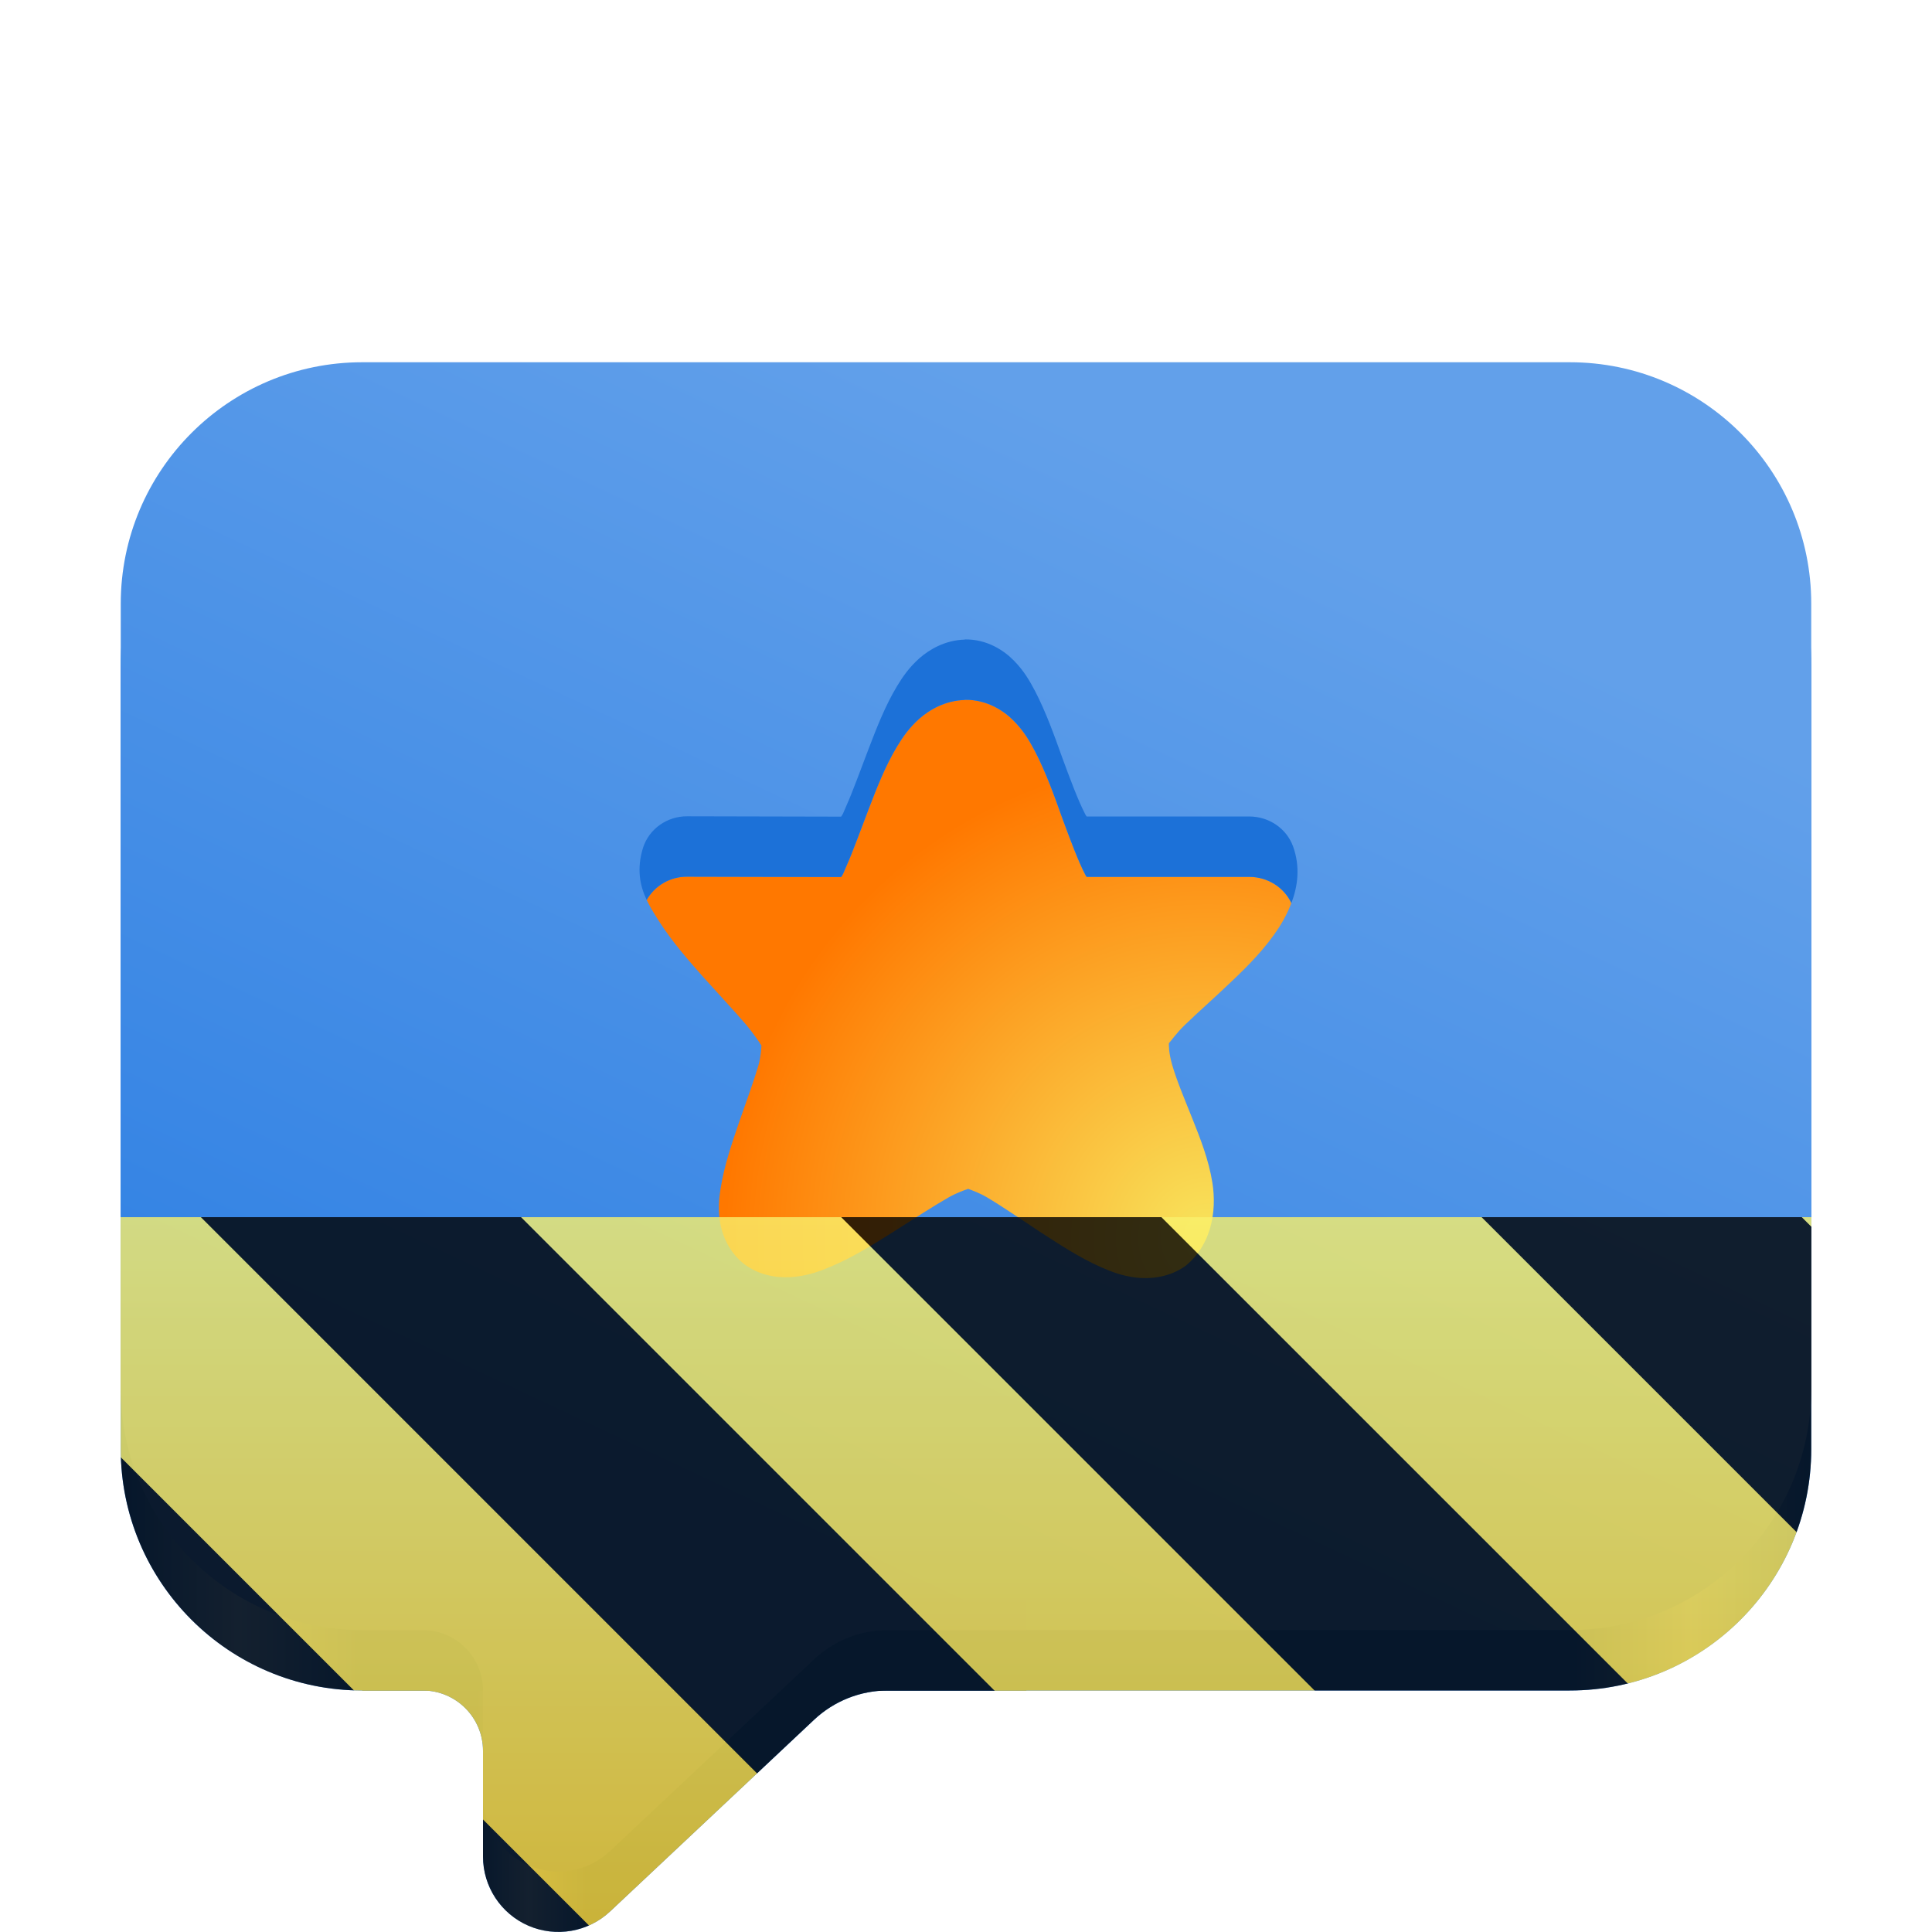
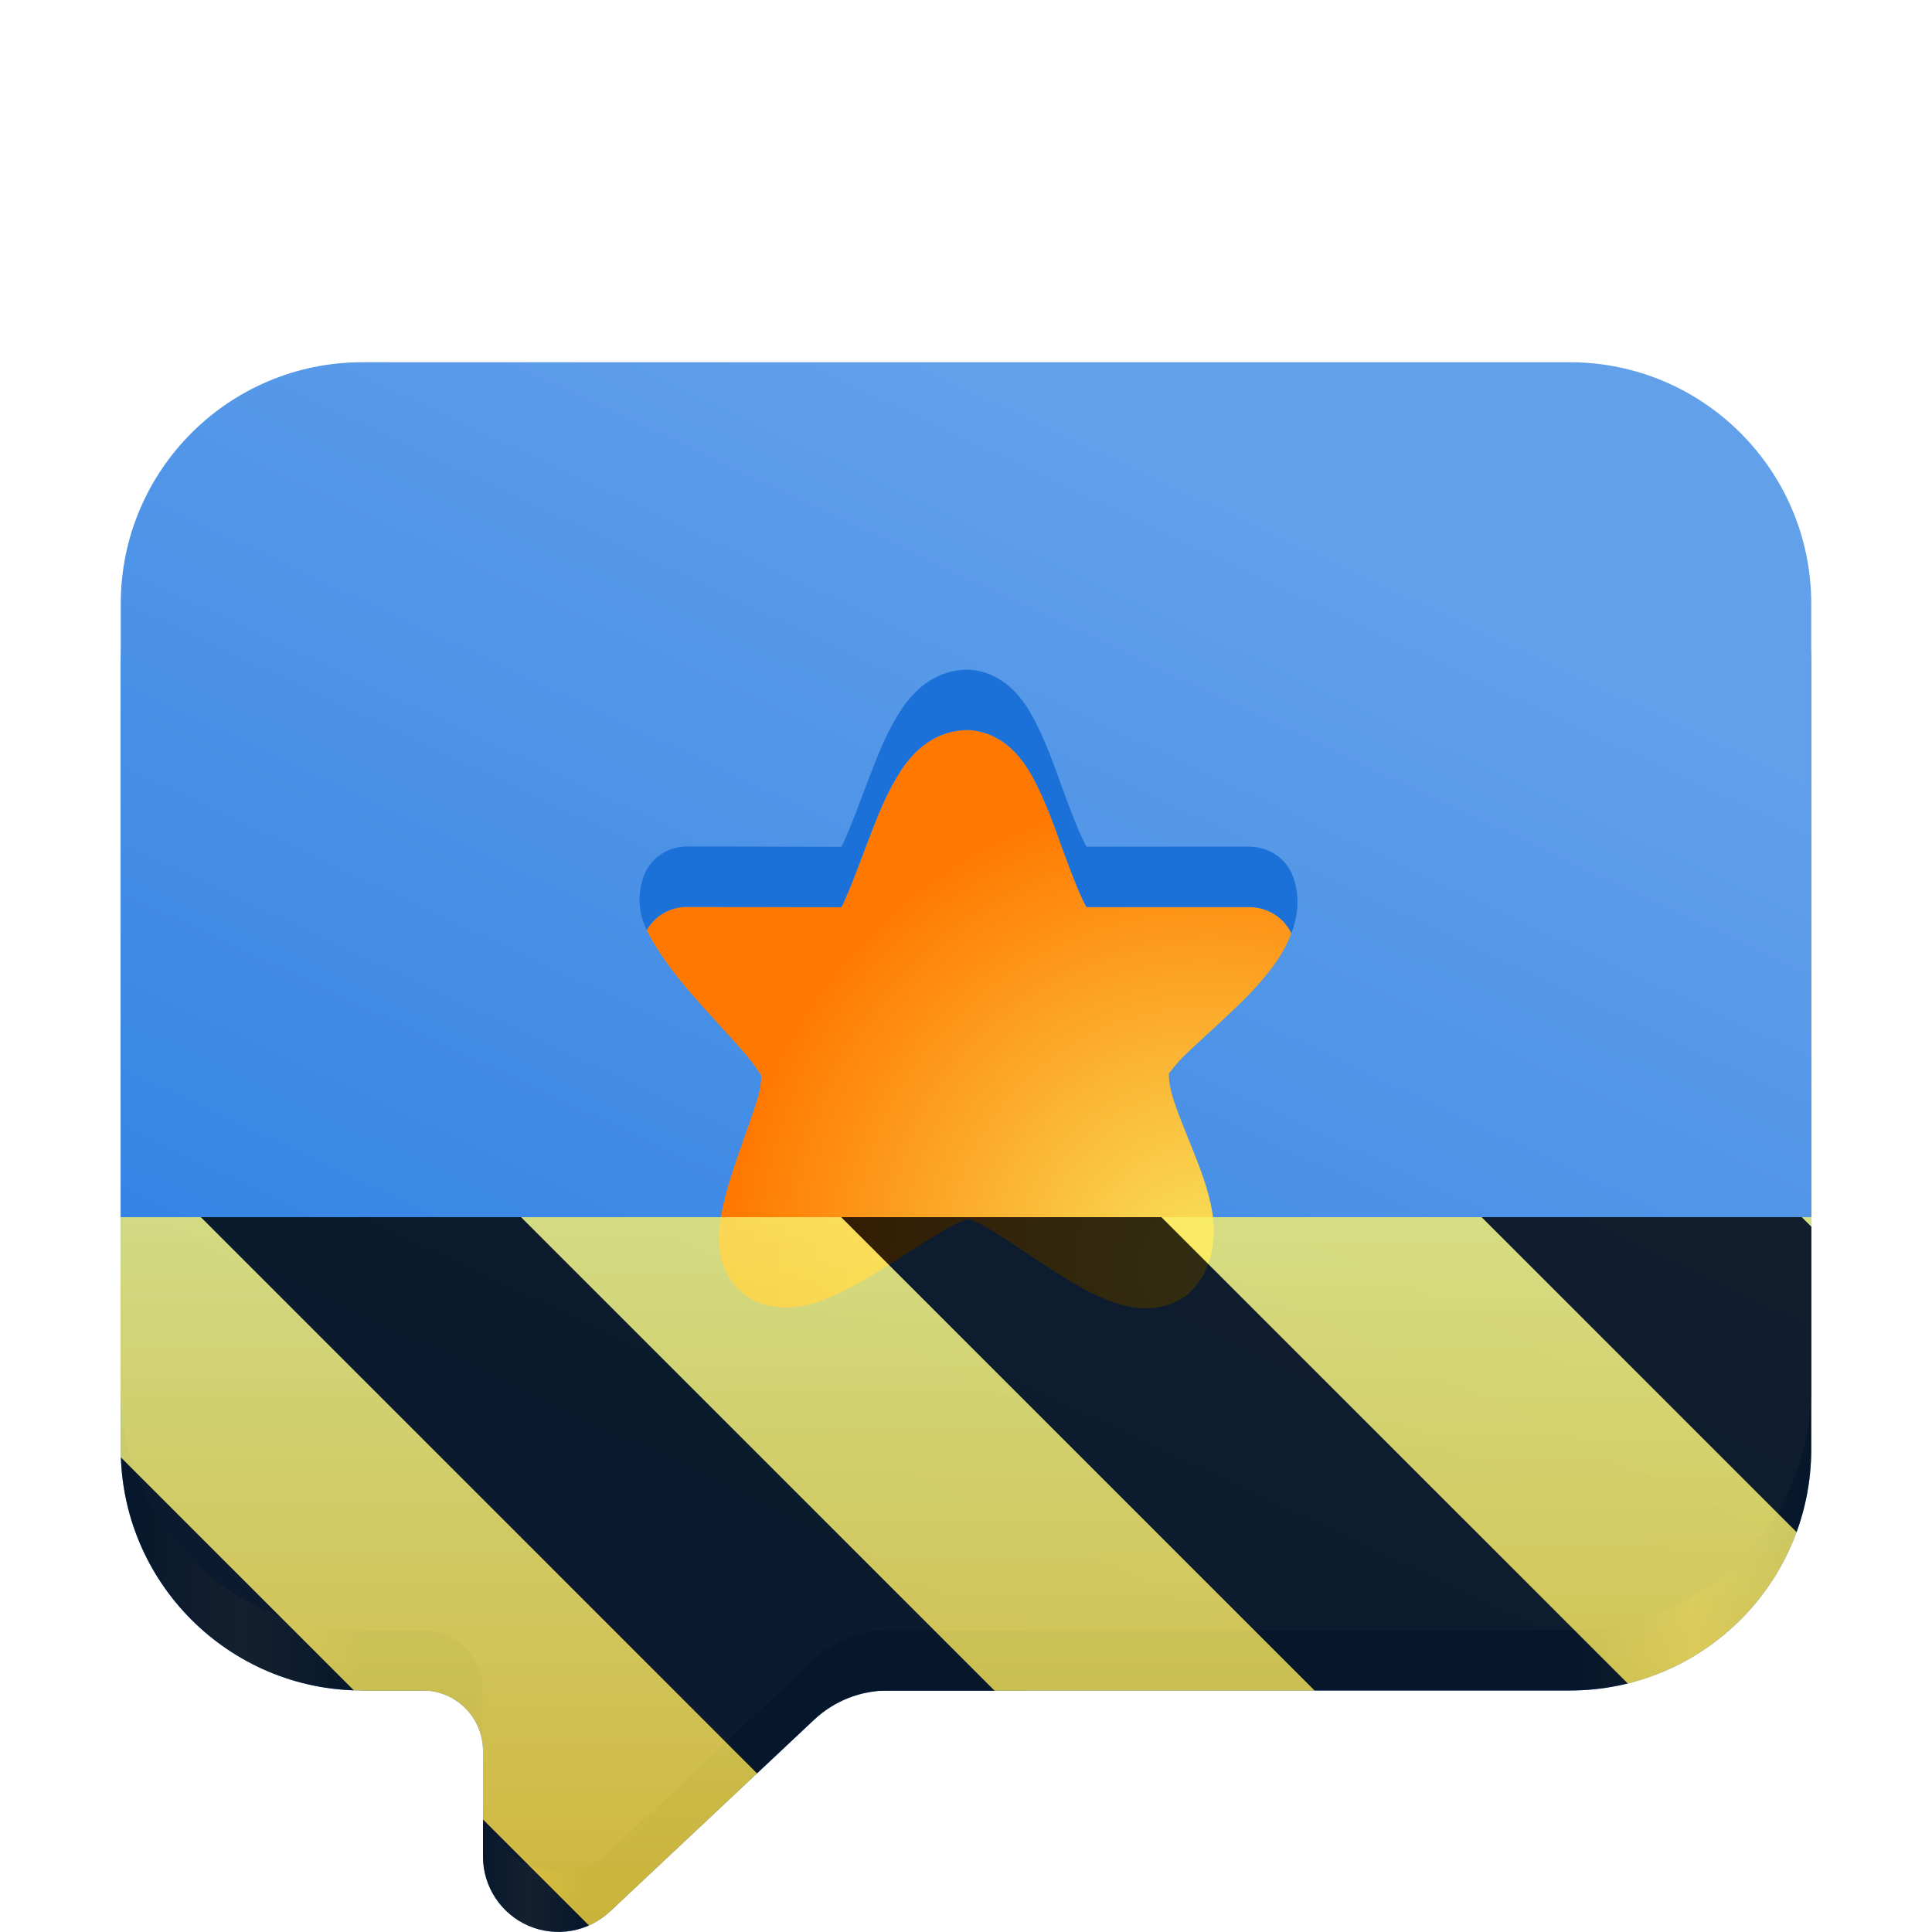
- <svg xmlns="http://www.w3.org/2000/svg" xmlns:xlink="http://www.w3.org/1999/xlink" height="128px" viewBox="0 0 128 128" width="128px">
-   <defs>
-     <linearGradient id="a" gradientUnits="userSpaceOnUse" x1="31.463" x2="39" y1="113.997" y2="113.997">
-       <stop offset="0" stop-color="#1c71d8" />
-       <stop offset="0.469" stop-color="#62a0ea" />
-       <stop offset="1" stop-color="#1c71d8" />
-     </linearGradient>
-     <linearGradient id="b" gradientUnits="userSpaceOnUse" x1="8" x2="120" y1="70" y2="70">
-       <stop offset="0" stop-color="#1c71d8" />
-       <stop offset="0.071" stop-color="#62a0ea" />
-       <stop offset="0.143" stop-color="#1c71d8" />
-       <stop offset="0.857" stop-color="#1c71d8" />
-       <stop offset="0.929" stop-color="#62a0ea" />
-       <stop offset="1" stop-color="#1c71d8" />
-     </linearGradient>
-     <linearGradient id="c" gradientUnits="userSpaceOnUse" x1="48" x2="80" y1="100" y2="32">
-       <stop offset="0" stop-color="#3584e4" />
-       <stop offset="1" stop-color="#62a0ea" />
-     </linearGradient>
-     <radialGradient id="d" cx="93.339" cy="259.469" gradientTransform="matrix(0 -1.498446 1.498444 0 -308.7996 221.8633)" gradientUnits="userSpaceOnUse" r="21.355">
-       <stop offset="0" stop-color="#f8e45c" />
-       <stop offset="1" stop-color="#ff7800" />
-     </radialGradient>
-     <filter id="e" height="100%" width="100%" x="0%" y="0%">
-       <feColorMatrix in="SourceGraphic" type="matrix" values="0 0 0 0 1 0 0 0 0 1 0 0 0 0 1 0 0 0 1 0" />
-     </filter>
-     <mask id="f">
-       <g filter="url(#e)">
-         <rect fill-opacity="0.35" height="128" width="128" />
+ <svg xmlns="http://www.w3.org/2000/svg" height="128px" viewBox="0 0 128 128" width="128px">
+   <linearGradient id="a" gradientUnits="userSpaceOnUse" x1="31.463" x2="39" y1="113.997" y2="113.997">
+     <stop offset="0" stop-color="#1c71d8" />
+     <stop offset="0.469" stop-color="#62a0ea" />
+     <stop offset="1" stop-color="#1c71d8" />
+   </linearGradient>
+   <linearGradient id="b" gradientUnits="userSpaceOnUse" x1="8" x2="120" y1="70" y2="70">
+     <stop offset="0" stop-color="#1c71d8" />
+     <stop offset="0.071" stop-color="#62a0ea" />
+     <stop offset="0.143" stop-color="#1c71d8" />
+     <stop offset="0.857" stop-color="#1c71d8" />
+     <stop offset="0.929" stop-color="#62a0ea" />
+     <stop offset="1" stop-color="#1c71d8" />
+   </linearGradient>
+   <linearGradient id="c" gradientUnits="userSpaceOnUse" x1="48" x2="80" y1="100" y2="32">
+     <stop offset="0" stop-color="#3584e4" />
+     <stop offset="1" stop-color="#62a0ea" />
+   </linearGradient>
+   <radialGradient id="d" cx="93.339" cy="259.469" gradientTransform="matrix(0 -1.498446 1.498444 0 -308.7996 223.8633)" gradientUnits="userSpaceOnUse" r="21.355">
+     <stop offset="0" stop-color="#f8e45c" />
+     <stop offset="1" stop-color="#ff7800" />
+   </radialGradient>
+   <clipPath id="e">
+     <rect height="128" width="128" />
+   </clipPath>
+   <clipPath id="f">
+     <rect height="128" width="128" />
+   </clipPath>
+   <filter id="g" height="100%" width="100%" x="0%" y="0%">
+     <feColorMatrix in="SourceGraphic" type="matrix" values="0 0 0 0 1 0 0 0 0 1 0 0 0 0 1 0 0 0 1 0" />
+   </filter>
+   <mask id="h">
+     <g clip-path="url(#f)" filter="url(#g)">
+       <g clip-path="url(#e)">
+         <path d="m 24 100 v 12 h 4 c 2.211 0 4 1.789 4 4 v 7 c 0 1.992 1.184 3.793 3.012 4.586 c 1.828 0.789 3.953 0.418 5.406 -0.945 l 13.523 -12.707 c 1.324 -1.242 3.07 -1.934 4.883 -1.934 h 9.176 v -12 z m 0 0" fill="url(#a)" fill-rule="evenodd" />
+         <path d="m 24 28 h 80 c 8.836 0 16 7.164 16 16 v 52 c 0 8.836 -7.164 16 -16 16 h -80 c -8.836 0 -16 -7.164 -16 -16 v -52 c 0 -8.836 7.164 -16 16 -16 z m 0 0" fill="url(#b)" />
+         <path d="m 24 24 h 80 c 8.836 0 16 7.164 16 16 v 52 c 0 8.836 -7.164 16 -16 16 h -80 c -8.836 0 -16 -7.164 -16 -16 v -52 c 0 -8.836 7.164 -16 16 -16 z m 0 0" fill="url(#c)" />
+         <path d="m 24 106 v 2 h 4 c 2.211 0 4 1.789 4 4 v 7 c 0 1.992 1.184 3.793 3.012 4.586 c 1.828 0.789 3.953 0.418 5.406 -0.945 l 13.523 -12.707 c 1.324 -1.242 3.07 -1.934 4.883 -1.934 h 9.176 v -2 z m 0 0" fill="#3584e4" fill-rule="evenodd" />
+         <path d="m 63.918 48.363 v 0.012 c -1.289 0.035 -2.332 0.645 -3.012 1.242 c -0.668 0.598 -1.102 1.219 -1.488 1.863 c -0.773 1.289 -1.324 2.707 -1.863 4.113 c -0.539 1.395 -1.031 2.789 -1.488 3.809 c -0.246 0.562 -0.188 0.48 -0.34 0.703 l -10.184 -0.023 c -1.148 -0.012 -2.168 0.602 -2.699 1.543 c 0.258 0.539 0.574 1.027 0.871 1.488 c 0.809 1.254 1.828 2.438 2.859 3.598 c 1.031 1.148 2.062 2.25 2.848 3.164 c 0.488 0.578 0.84 1.117 1.027 1.398 c -0.023 0.215 -0.035 0.738 -0.207 1.332 c -0.141 0.48 -0.328 1.043 -0.535 1.637 c -0.238 0.691 -0.5 1.43 -0.766 2.184 c -0.48 1.406 -0.961 2.824 -1.195 4.289 c -0.117 0.727 -0.188 1.477 -0.023 2.355 c 0.039 0.234 0.109 0.488 0.203 0.75 c 0.266 0.73 0.762 1.52 1.566 2.062 c 1.078 0.727 2.32 0.809 3.223 0.703 c 0.914 -0.105 1.641 -0.375 2.355 -0.68 c 1.441 -0.609 2.789 -1.453 4.125 -2.297 c 1.324 -0.844 2.625 -1.688 3.645 -2.273 c 0.516 -0.293 1.012 -0.469 1.301 -0.57 c 0.273 0.102 0.754 0.27 1.242 0.559 c 0.996 0.586 2.25 1.453 3.551 2.309 c 1.301 0.844 2.602 1.699 4.008 2.32 c 0.691 0.305 1.418 0.586 2.332 0.691 c 0.914 0.105 2.203 0 3.281 -0.785 c 0.117 -0.094 0.234 -0.199 0.34 -0.305 c 0.629 -0.621 1.012 -1.34 1.242 -2.074 c 0.34 -1.082 0.332 -2.199 0.188 -3.117 c -0.246 -1.535 -0.797 -2.918 -1.324 -4.242 c -0.266 -0.668 -0.535 -1.32 -0.77 -1.926 c -0.23 -0.594 -0.426 -1.145 -0.566 -1.625 c -0.242 -0.836 -0.223 -1.324 -0.223 -1.453 c 0.105 -0.098 0.484 -0.664 1.078 -1.23 c 0.82 -0.797 1.945 -1.781 3.07 -2.859 c 1.125 -1.066 2.25 -2.203 3.141 -3.574 c 0.309 -0.48 0.602 -1.027 0.824 -1.621 c -0.492 -1.047 -1.562 -1.727 -2.77 -1.738 h -10.793 c -0.059 -0.094 -0.059 -0.07 -0.117 -0.199 c -0.434 -0.832 -0.961 -2.238 -1.5 -3.703 c -0.527 -1.477 -1.078 -3.012 -1.793 -4.395 c -0.363 -0.691 -0.75 -1.359 -1.395 -2.016 c -0.645 -0.668 -1.781 -1.441 -3.27 -1.418 z m 0 0" fill="url(#d)" />
+         <path d="m 63.918 44.363 v 0.012 c -1.289 0.035 -2.332 0.645 -3.012 1.242 c -0.668 0.598 -1.102 1.219 -1.488 1.863 c -0.773 1.289 -1.324 2.707 -1.863 4.113 c -0.539 1.395 -1.031 2.789 -1.488 3.809 c -0.246 0.562 -0.188 0.48 -0.34 0.703 l -10.184 -0.023 c -1.359 -0.012 -2.543 0.844 -2.941 2.086 c -0.438 1.422 -0.199 2.52 0.242 3.457 c 0.531 -0.941 1.551 -1.555 2.699 -1.543 l 10.184 0.023 c 0.152 -0.223 0.094 -0.141 0.34 -0.703 c 0.457 -1.02 0.949 -2.414 1.488 -3.809 c 0.539 -1.406 1.09 -2.824 1.863 -4.113 c 0.387 -0.645 0.82 -1.266 1.488 -1.863 c 0.68 -0.598 1.723 -1.207 3.012 -1.242 v -0.012 c 1.488 -0.023 2.625 0.75 3.27 1.418 c 0.645 0.656 1.031 1.324 1.395 2.016 c 0.715 1.383 1.266 2.918 1.793 4.395 c 0.539 1.465 1.066 2.871 1.5 3.703 c 0.059 0.129 0.059 0.105 0.117 0.199 h 10.793 c 1.207 0.012 2.277 0.691 2.773 1.738 c 0.422 -1.117 0.598 -2.402 0.109 -3.758 c -0.434 -1.184 -1.582 -1.969 -2.883 -1.98 h -10.793 c -0.059 -0.094 -0.059 -0.07 -0.117 -0.199 c -0.434 -0.832 -0.961 -2.238 -1.5 -3.703 c -0.527 -1.477 -1.078 -3.012 -1.793 -4.395 c -0.363 -0.691 -0.75 -1.359 -1.395 -2.016 c -0.645 -0.668 -1.781 -1.441 -3.27 -1.418 z m 0 0" fill="#1c71d8" />
      </g>
-     </mask>
-     <mask id="g">
-       <g filter="url(#e)">
-         <rect fill-opacity="0.35" height="128" width="128" />
-       </g>
-     </mask>
-     <clipPath id="h">
-       <rect height="152" width="192" />
-     </clipPath>
-     <g id="i" clip-path="url(#h)">
-       <path d="m 176 19.996 c 0.281 0 0.527 0.184 0.613 0.449 l 0.559 1.738 l 1.828 -0.004 c 0.625 0 0.887 0.801 0.379 1.168 l -1.48 1.07 l 0.57 1.734 c 0.199 0.598 -0.488 1.094 -0.996 0.723 l -1.473 -1.078 l -1.477 1.074 c -0.504 0.371 -1.188 -0.125 -0.992 -0.719 l 0.566 -1.734 l -1.477 -1.07 c -0.508 -0.367 -0.246 -1.168 0.379 -1.168 l 1.824 0.004 l 0.562 -1.738 c 0.086 -0.266 0.332 -0.449 0.613 -0.449 z m 0 0" fill="#241f31" />
    </g>
-     <clipPath id="j">
-       <rect height="128" width="128" />
-     </clipPath>
-     <clipPath id="k">
-       <rect height="128" width="128" />
-     </clipPath>
-     <mask id="l">
-       <g clip-path="url(#k)" filter="url(#e)">
-         <g clip-path="url(#j)">
-           <path d="m 24 100 v 12 h 4 c 2.211 0 4 1.789 4 4 v 7 c 0 1.992 1.184 3.793 3.012 4.586 c 1.828 0.789 3.953 0.418 5.406 -0.945 l 13.523 -12.707 c 1.324 -1.242 3.07 -1.934 4.883 -1.934 h 9.176 v -12 z m 0 0" fill="url(#a)" fill-rule="evenodd" />
-           <path d="m 24 28 h 80 c 8.836 0 16 7.164 16 16 v 52 c 0 8.836 -7.164 16 -16 16 h -80 c -8.836 0 -16 -7.164 -16 -16 v -52 c 0 -8.836 7.164 -16 16 -16 z m 0 0" fill="url(#b)" />
-           <path d="m 24 24 h 80 c 8.836 0 16 7.164 16 16 v 52 c 0 8.836 -7.164 16 -16 16 h -80 c -8.836 0 -16 -7.164 -16 -16 v -52 c 0 -8.836 7.164 -16 16 -16 z m 0 0" fill="url(#c)" />
-           <path d="m 24 106 v 2 h 4 c 2.211 0 4 1.789 4 4 v 7 c 0 1.992 1.184 3.793 3.012 4.586 c 1.828 0.789 3.953 0.418 5.406 -0.945 l 13.523 -12.707 c 1.324 -1.242 3.07 -1.934 4.883 -1.934 h 9.176 v -2 z m 0 0" fill="#3584e4" fill-rule="evenodd" />
-           <path d="m 63.918 46.363 v 0.012 c -1.289 0.035 -2.332 0.645 -3.012 1.242 c -0.668 0.598 -1.102 1.219 -1.488 1.863 c -0.773 1.289 -1.324 2.707 -1.863 4.113 c -0.539 1.395 -1.031 2.789 -1.488 3.809 c -0.246 0.562 -0.188 0.48 -0.34 0.703 l -10.184 -0.023 c -1.148 -0.012 -2.168 0.602 -2.699 1.543 c 0.258 0.539 0.574 1.027 0.871 1.488 c 0.809 1.254 1.828 2.438 2.859 3.598 c 1.031 1.148 2.062 2.25 2.848 3.164 c 0.488 0.578 0.84 1.117 1.027 1.398 c -0.023 0.215 -0.035 0.738 -0.207 1.332 c -0.141 0.48 -0.328 1.043 -0.535 1.637 c -0.238 0.691 -0.5 1.43 -0.766 2.184 c -0.48 1.406 -0.961 2.824 -1.195 4.289 c -0.117 0.727 -0.188 1.477 -0.023 2.355 c 0.039 0.234 0.109 0.488 0.203 0.75 c 0.266 0.73 0.762 1.52 1.566 2.062 c 1.078 0.727 2.32 0.809 3.223 0.703 c 0.914 -0.105 1.641 -0.375 2.355 -0.68 c 1.441 -0.609 2.789 -1.453 4.125 -2.297 c 1.324 -0.844 2.625 -1.688 3.645 -2.273 c 0.516 -0.293 1.012 -0.469 1.301 -0.57 c 0.273 0.102 0.754 0.27 1.242 0.559 c 0.996 0.586 2.25 1.453 3.551 2.309 c 1.301 0.844 2.602 1.699 4.008 2.32 c 0.691 0.305 1.418 0.586 2.332 0.691 c 0.914 0.105 2.203 0 3.281 -0.785 c 0.117 -0.094 0.234 -0.199 0.34 -0.305 c 0.629 -0.621 1.012 -1.34 1.242 -2.074 c 0.34 -1.082 0.332 -2.199 0.188 -3.117 c -0.246 -1.535 -0.797 -2.918 -1.324 -4.242 c -0.266 -0.668 -0.535 -1.32 -0.77 -1.926 c -0.23 -0.594 -0.426 -1.145 -0.566 -1.625 c -0.242 -0.836 -0.223 -1.324 -0.223 -1.453 c 0.105 -0.098 0.484 -0.664 1.078 -1.23 c 0.82 -0.797 1.945 -1.781 3.07 -2.859 c 1.125 -1.066 2.25 -2.203 3.141 -3.574 c 0.309 -0.48 0.602 -1.027 0.824 -1.621 c -0.492 -1.047 -1.562 -1.727 -2.77 -1.738 h -10.793 c -0.059 -0.094 -0.059 -0.07 -0.117 -0.199 c -0.434 -0.832 -0.961 -2.238 -1.5 -3.703 c -0.527 -1.477 -1.078 -3.012 -1.793 -4.395 c -0.363 -0.691 -0.75 -1.359 -1.395 -2.016 c -0.645 -0.668 -1.781 -1.441 -3.27 -1.418 z m 0 0" fill="url(#d)" />
-           <path d="m 63.918 42.363 v 0.012 c -1.289 0.035 -2.332 0.645 -3.012 1.242 c -0.668 0.598 -1.102 1.219 -1.488 1.863 c -0.773 1.289 -1.324 2.707 -1.863 4.113 c -0.539 1.395 -1.031 2.789 -1.488 3.809 c -0.246 0.562 -0.188 0.48 -0.34 0.703 l -10.184 -0.023 c -1.359 -0.012 -2.543 0.844 -2.941 2.086 c -0.438 1.422 -0.199 2.52 0.242 3.457 c 0.531 -0.941 1.551 -1.555 2.699 -1.543 l 10.184 0.023 c 0.152 -0.223 0.094 -0.141 0.34 -0.703 c 0.457 -1.02 0.949 -2.414 1.488 -3.809 c 0.539 -1.406 1.09 -2.824 1.863 -4.113 c 0.387 -0.645 0.82 -1.266 1.488 -1.863 c 0.68 -0.598 1.723 -1.207 3.012 -1.242 v -0.012 c 1.488 -0.023 2.625 0.75 3.27 1.418 c 0.645 0.656 1.031 1.324 1.395 2.016 c 0.715 1.383 1.266 2.918 1.793 4.395 c 0.539 1.465 1.066 2.871 1.5 3.703 c 0.059 0.129 0.059 0.105 0.117 0.199 h 10.793 c 1.207 0.012 2.277 0.691 2.773 1.738 c 0.422 -1.117 0.598 -2.402 0.109 -3.758 c -0.434 -1.184 -1.582 -1.969 -2.883 -1.98 h -10.793 c -0.059 -0.094 -0.059 -0.07 -0.117 -0.199 c -0.434 -0.832 -0.961 -2.238 -1.5 -3.703 c -0.527 -1.477 -1.078 -3.012 -1.793 -4.395 c -0.363 -0.691 -0.75 -1.359 -1.395 -2.016 c -0.645 -0.668 -1.781 -1.441 -3.27 -1.418 z m 0 0" fill="#1c71d8" />
-           <use mask="url(#g)" transform="matrix(1 0 0 1 -8 -16)" xlink:href="#i" />
-         </g>
-       </g>
-     </mask>
-     <mask id="m">
-       <g filter="url(#e)">
-         <rect fill-opacity="0.8" height="128" width="128" />
-       </g>
-     </mask>
-     <linearGradient id="n" gradientTransform="matrix(0 0.37 -0.98462 0 295.385 -30.36)" gradientUnits="userSpaceOnUse" x1="300" x2="428" y1="235" y2="235">
-       <stop offset="0" stop-color="#f9f06b" />
-       <stop offset="1" stop-color="#f5c211" />
-     </linearGradient>
-     <clipPath id="o">
-       <rect height="128" width="128" />
-     </clipPath>
-     <clipPath id="p">
-       <rect height="128" width="128" />
-     </clipPath>
-   </defs>
+   </mask>
+   <mask id="i">
+     <g filter="url(#g)">
+       <rect fill-opacity="0.8" height="128" width="128" />
+     </g>
+   </mask>
+   <linearGradient id="j" gradientTransform="matrix(0 0.37 -0.98462 0 295.385 -30.36)" gradientUnits="userSpaceOnUse" x1="300" x2="428" y1="235" y2="235">
+     <stop offset="0" stop-color="#f9f06b" />
+     <stop offset="1" stop-color="#f5c211" />
+   </linearGradient>
+   <clipPath id="k">
+     <rect height="128" width="128" />
+   </clipPath>
+   <clipPath id="l">
+     <rect height="128" width="128" />
+   </clipPath>
  <path d="m 24 100 v 12 h 4 c 2.211 0 4 1.789 4 4 v 7 c 0 1.992 1.184 3.793 3.012 4.586 c 1.828 0.789 3.953 0.418 5.406 -0.945 l 13.523 -12.707 c 1.324 -1.242 3.07 -1.934 4.883 -1.934 h 9.176 v -12 z m 0 0" fill="url(#a)" fill-rule="evenodd" />
  <path d="m 24 28 h 80 c 8.836 0 16 7.164 16 16 v 52 c 0 8.836 -7.164 16 -16 16 h -80 c -8.836 0 -16 -7.164 -16 -16 v -52 c 0 -8.836 7.164 -16 16 -16 z m 0 0" fill="url(#b)" />
  <path d="m 24 24 h 80 c 8.836 0 16 7.164 16 16 v 52 c 0 8.836 -7.164 16 -16 16 h -80 c -8.836 0 -16 -7.164 -16 -16 v -52 c 0 -8.836 7.164 -16 16 -16 z m 0 0" fill="url(#c)" />
  <path d="m 24 106 v 2 h 4 c 2.211 0 4 1.789 4 4 v 7 c 0 1.992 1.184 3.793 3.012 4.586 c 1.828 0.789 3.953 0.418 5.406 -0.945 l 13.523 -12.707 c 1.324 -1.242 3.07 -1.934 4.883 -1.934 h 9.176 v -2 z m 0 0" fill="#3584e4" fill-rule="evenodd" />
-   <path d="m 63.918 46.363 v 0.012 c -1.289 0.035 -2.332 0.645 -3.012 1.242 c -0.668 0.598 -1.102 1.219 -1.488 1.863 c -0.773 1.289 -1.324 2.707 -1.863 4.113 c -0.539 1.395 -1.031 2.789 -1.488 3.809 c -0.246 0.562 -0.188 0.48 -0.34 0.703 l -10.184 -0.023 c -1.148 -0.012 -2.168 0.602 -2.699 1.543 c 0.258 0.539 0.574 1.027 0.871 1.488 c 0.809 1.254 1.828 2.438 2.859 3.598 c 1.031 1.148 2.062 2.25 2.848 3.164 c 0.488 0.578 0.84 1.117 1.027 1.398 c -0.023 0.215 -0.035 0.738 -0.207 1.332 c -0.141 0.48 -0.328 1.043 -0.535 1.637 c -0.238 0.691 -0.5 1.43 -0.766 2.184 c -0.48 1.406 -0.961 2.824 -1.195 4.289 c -0.117 0.727 -0.188 1.477 -0.023 2.355 c 0.039 0.234 0.109 0.488 0.203 0.75 c 0.266 0.73 0.762 1.52 1.566 2.062 c 1.078 0.727 2.32 0.809 3.223 0.703 c 0.914 -0.105 1.641 -0.375 2.355 -0.68 c 1.441 -0.609 2.789 -1.453 4.125 -2.297 c 1.324 -0.844 2.625 -1.688 3.645 -2.273 c 0.516 -0.293 1.012 -0.469 1.301 -0.57 c 0.273 0.102 0.754 0.27 1.242 0.559 c 0.996 0.586 2.25 1.453 3.551 2.309 c 1.301 0.844 2.602 1.699 4.008 2.32 c 0.691 0.305 1.418 0.586 2.332 0.691 c 0.914 0.105 2.203 0 3.281 -0.785 c 0.117 -0.094 0.234 -0.199 0.34 -0.305 c 0.629 -0.621 1.012 -1.34 1.242 -2.074 c 0.34 -1.082 0.332 -2.199 0.188 -3.117 c -0.246 -1.535 -0.797 -2.918 -1.324 -4.242 c -0.266 -0.668 -0.535 -1.32 -0.77 -1.926 c -0.23 -0.594 -0.426 -1.145 -0.566 -1.625 c -0.242 -0.836 -0.223 -1.324 -0.223 -1.453 c 0.105 -0.098 0.484 -0.664 1.078 -1.23 c 0.82 -0.797 1.945 -1.781 3.07 -2.859 c 1.125 -1.066 2.25 -2.203 3.141 -3.574 c 0.309 -0.48 0.602 -1.027 0.824 -1.621 c -0.492 -1.047 -1.562 -1.727 -2.77 -1.738 h -10.793 c -0.059 -0.094 -0.059 -0.07 -0.117 -0.199 c -0.434 -0.832 -0.961 -2.238 -1.5 -3.703 c -0.527 -1.477 -1.078 -3.012 -1.793 -4.395 c -0.363 -0.691 -0.75 -1.359 -1.395 -2.016 c -0.645 -0.668 -1.781 -1.441 -3.27 -1.418 z m 0 0" fill="url(#d)" />
-   <path d="m 63.918 42.363 v 0.012 c -1.289 0.035 -2.332 0.645 -3.012 1.242 c -0.668 0.598 -1.102 1.219 -1.488 1.863 c -0.773 1.289 -1.324 2.707 -1.863 4.113 c -0.539 1.395 -1.031 2.789 -1.488 3.809 c -0.246 0.562 -0.188 0.48 -0.34 0.703 l -10.184 -0.023 c -1.359 -0.012 -2.543 0.844 -2.941 2.086 c -0.438 1.422 -0.199 2.52 0.242 3.457 c 0.531 -0.941 1.551 -1.555 2.699 -1.543 l 10.184 0.023 c 0.152 -0.223 0.094 -0.141 0.34 -0.703 c 0.457 -1.02 0.949 -2.414 1.488 -3.809 c 0.539 -1.406 1.09 -2.824 1.863 -4.113 c 0.387 -0.645 0.82 -1.266 1.488 -1.863 c 0.68 -0.598 1.723 -1.207 3.012 -1.242 v -0.012 c 1.488 -0.023 2.625 0.75 3.27 1.418 c 0.645 0.656 1.031 1.324 1.395 2.016 c 0.715 1.383 1.266 2.918 1.793 4.395 c 0.539 1.465 1.066 2.871 1.5 3.703 c 0.059 0.129 0.059 0.105 0.117 0.199 h 10.793 c 1.207 0.012 2.277 0.691 2.773 1.738 c 0.422 -1.117 0.598 -2.402 0.109 -3.758 c -0.434 -1.184 -1.582 -1.969 -2.883 -1.98 h -10.793 c -0.059 -0.094 -0.059 -0.07 -0.117 -0.199 c -0.434 -0.832 -0.961 -2.238 -1.5 -3.703 c -0.527 -1.477 -1.078 -3.012 -1.793 -4.395 c -0.363 -0.691 -0.75 -1.359 -1.395 -2.016 c -0.645 -0.668 -1.781 -1.441 -3.27 -1.418 z m 0 0" fill="#1c71d8" />
-   <use mask="url(#f)" transform="matrix(1 0 0 1 -8 -16)" xlink:href="#i" />
-   <g clip-path="url(#p)" mask="url(#l)">
-     <g clip-path="url(#o)" mask="url(#m)">
-       <path d="m 128 80.641 v 47.359 h -128 v -47.359 z m 0 0" fill="url(#n)" />
+   <path d="m 63.918 48.363 v 0.012 c -1.289 0.035 -2.332 0.645 -3.012 1.242 c -0.668 0.598 -1.102 1.219 -1.488 1.863 c -0.773 1.289 -1.324 2.707 -1.863 4.113 c -0.539 1.395 -1.031 2.789 -1.488 3.809 c -0.246 0.562 -0.188 0.48 -0.34 0.703 l -10.184 -0.023 c -1.148 -0.012 -2.168 0.602 -2.699 1.543 c 0.258 0.539 0.574 1.027 0.871 1.488 c 0.809 1.254 1.828 2.438 2.859 3.598 c 1.031 1.148 2.062 2.25 2.848 3.164 c 0.488 0.578 0.84 1.117 1.027 1.398 c -0.023 0.215 -0.035 0.738 -0.207 1.332 c -0.141 0.48 -0.328 1.043 -0.535 1.637 c -0.238 0.691 -0.5 1.43 -0.766 2.184 c -0.48 1.406 -0.961 2.824 -1.195 4.289 c -0.117 0.727 -0.188 1.477 -0.023 2.355 c 0.039 0.234 0.109 0.488 0.203 0.75 c 0.266 0.73 0.762 1.52 1.566 2.062 c 1.078 0.727 2.32 0.809 3.223 0.703 c 0.914 -0.105 1.641 -0.375 2.355 -0.68 c 1.441 -0.609 2.789 -1.453 4.125 -2.297 c 1.324 -0.844 2.625 -1.688 3.645 -2.273 c 0.516 -0.293 1.012 -0.469 1.301 -0.57 c 0.273 0.102 0.754 0.27 1.242 0.559 c 0.996 0.586 2.25 1.453 3.551 2.309 c 1.301 0.844 2.602 1.699 4.008 2.32 c 0.691 0.305 1.418 0.586 2.332 0.691 c 0.914 0.105 2.203 0 3.281 -0.785 c 0.117 -0.094 0.234 -0.199 0.34 -0.305 c 0.629 -0.621 1.012 -1.34 1.242 -2.074 c 0.34 -1.082 0.332 -2.199 0.188 -3.117 c -0.246 -1.535 -0.797 -2.918 -1.324 -4.242 c -0.266 -0.668 -0.535 -1.32 -0.77 -1.926 c -0.23 -0.594 -0.426 -1.145 -0.566 -1.625 c -0.242 -0.836 -0.223 -1.324 -0.223 -1.453 c 0.105 -0.098 0.484 -0.664 1.078 -1.23 c 0.82 -0.797 1.945 -1.781 3.07 -2.859 c 1.125 -1.066 2.25 -2.203 3.141 -3.574 c 0.309 -0.48 0.602 -1.027 0.824 -1.621 c -0.492 -1.047 -1.562 -1.727 -2.77 -1.738 h -10.793 c -0.059 -0.094 -0.059 -0.07 -0.117 -0.199 c -0.434 -0.832 -0.961 -2.238 -1.5 -3.703 c -0.527 -1.477 -1.078 -3.012 -1.793 -4.395 c -0.363 -0.691 -0.75 -1.359 -1.395 -2.016 c -0.645 -0.668 -1.781 -1.441 -3.27 -1.418 z m 0 0" fill="url(#d)" />
+   <path d="m 63.918 44.363 v 0.012 c -1.289 0.035 -2.332 0.645 -3.012 1.242 c -0.668 0.598 -1.102 1.219 -1.488 1.863 c -0.773 1.289 -1.324 2.707 -1.863 4.113 c -0.539 1.395 -1.031 2.789 -1.488 3.809 c -0.246 0.562 -0.188 0.48 -0.34 0.703 l -10.184 -0.023 c -1.359 -0.012 -2.543 0.844 -2.941 2.086 c -0.438 1.422 -0.199 2.52 0.242 3.457 c 0.531 -0.941 1.551 -1.555 2.699 -1.543 l 10.184 0.023 c 0.152 -0.223 0.094 -0.141 0.34 -0.703 c 0.457 -1.02 0.949 -2.414 1.488 -3.809 c 0.539 -1.406 1.09 -2.824 1.863 -4.113 c 0.387 -0.645 0.82 -1.266 1.488 -1.863 c 0.68 -0.598 1.723 -1.207 3.012 -1.242 v -0.012 c 1.488 -0.023 2.625 0.75 3.27 1.418 c 0.645 0.656 1.031 1.324 1.395 2.016 c 0.715 1.383 1.266 2.918 1.793 4.395 c 0.539 1.465 1.066 2.871 1.5 3.703 c 0.059 0.129 0.059 0.105 0.117 0.199 h 10.793 c 1.207 0.012 2.277 0.691 2.773 1.738 c 0.422 -1.117 0.598 -2.402 0.109 -3.758 c -0.434 -1.184 -1.582 -1.969 -2.883 -1.98 h -10.793 c -0.059 -0.094 -0.059 -0.07 -0.117 -0.199 c -0.434 -0.832 -0.961 -2.238 -1.5 -3.703 c -0.527 -1.477 -1.078 -3.012 -1.793 -4.395 c -0.363 -0.691 -0.75 -1.359 -1.395 -2.016 c -0.645 -0.668 -1.781 -1.441 -3.27 -1.418 z m 0 0" fill="#1c71d8" />
+   <g clip-path="url(#l)" mask="url(#h)">
+     <g clip-path="url(#k)" mask="url(#i)">
+       <path d="m 128 80.641 v 47.359 h -128 v -47.359 z m 0 0" fill="url(#j)" />
      <path d="m 13.309 80.641 l 47.355 47.359 h 21.215 l -47.359 -47.359 z m 42.422 0 l 47.363 47.359 h 21.215 l -47.363 -47.359 z m 42.43 0 l 29.84 29.84 v -21.211 l -8.629 -8.629 z m -98.16 7.906 v 21.215 l 18.238 18.238 h 21.215 z m 0 0" />
    </g>
  </g>
</svg>
